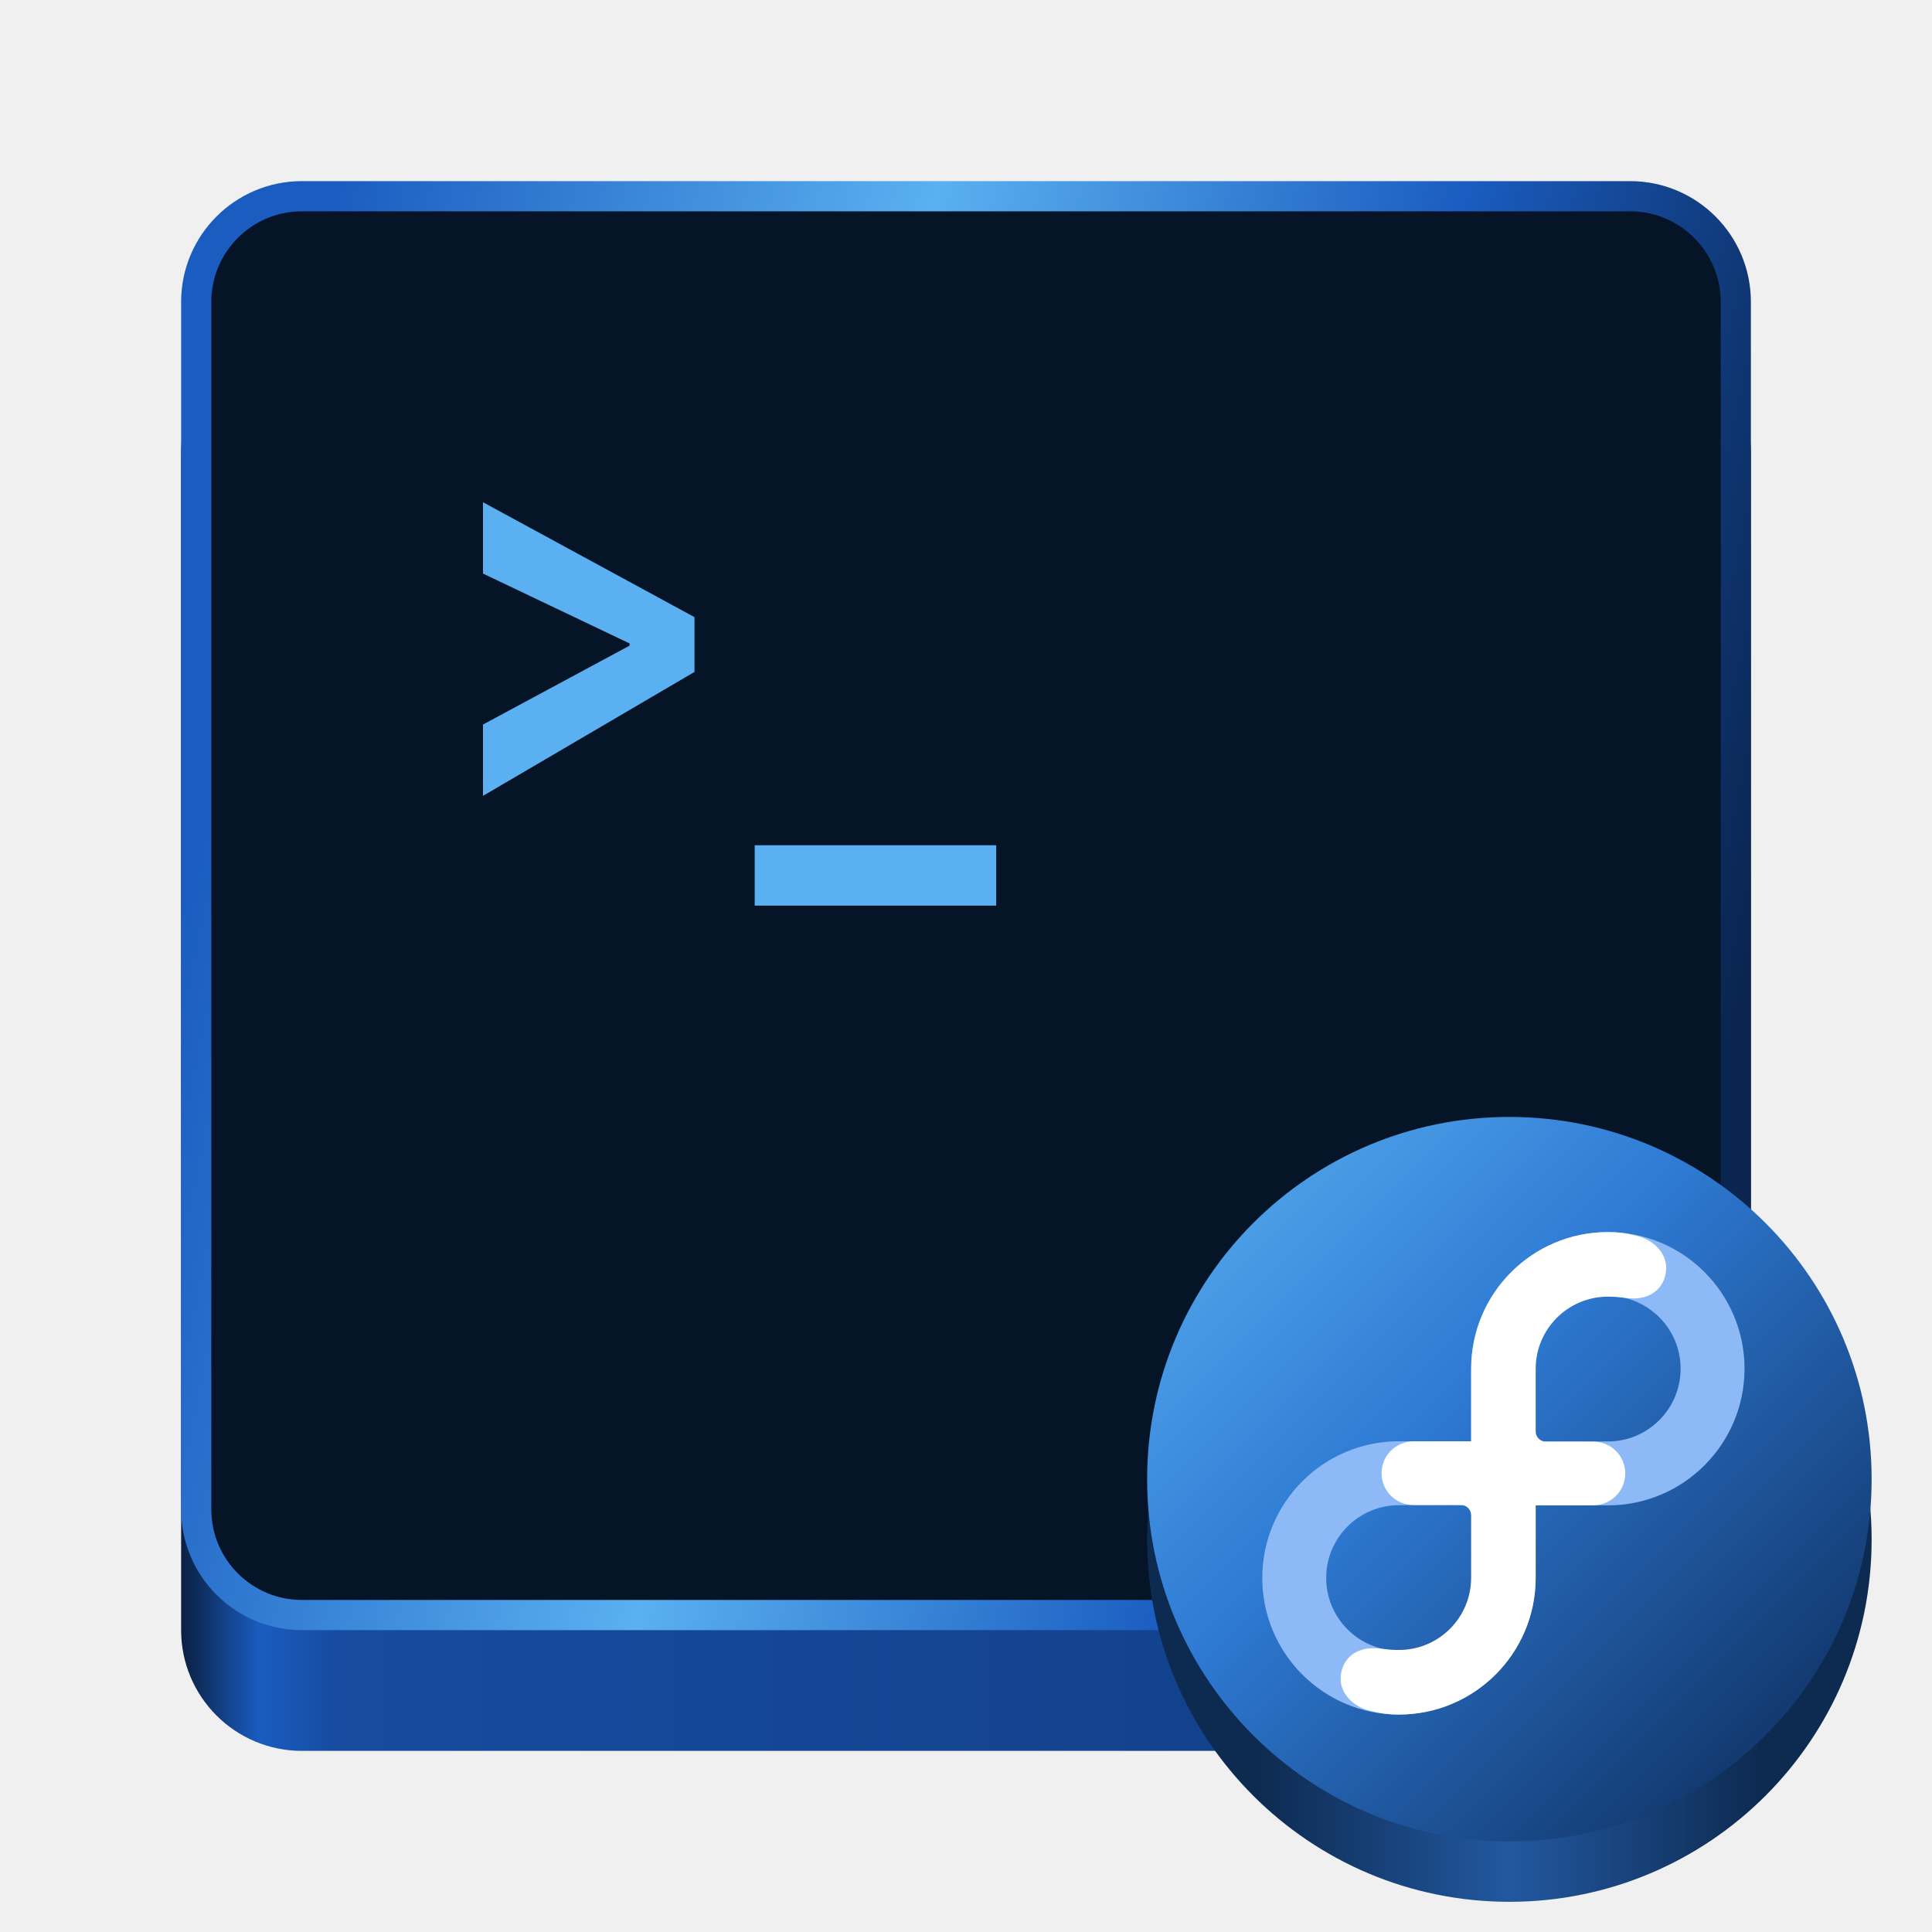
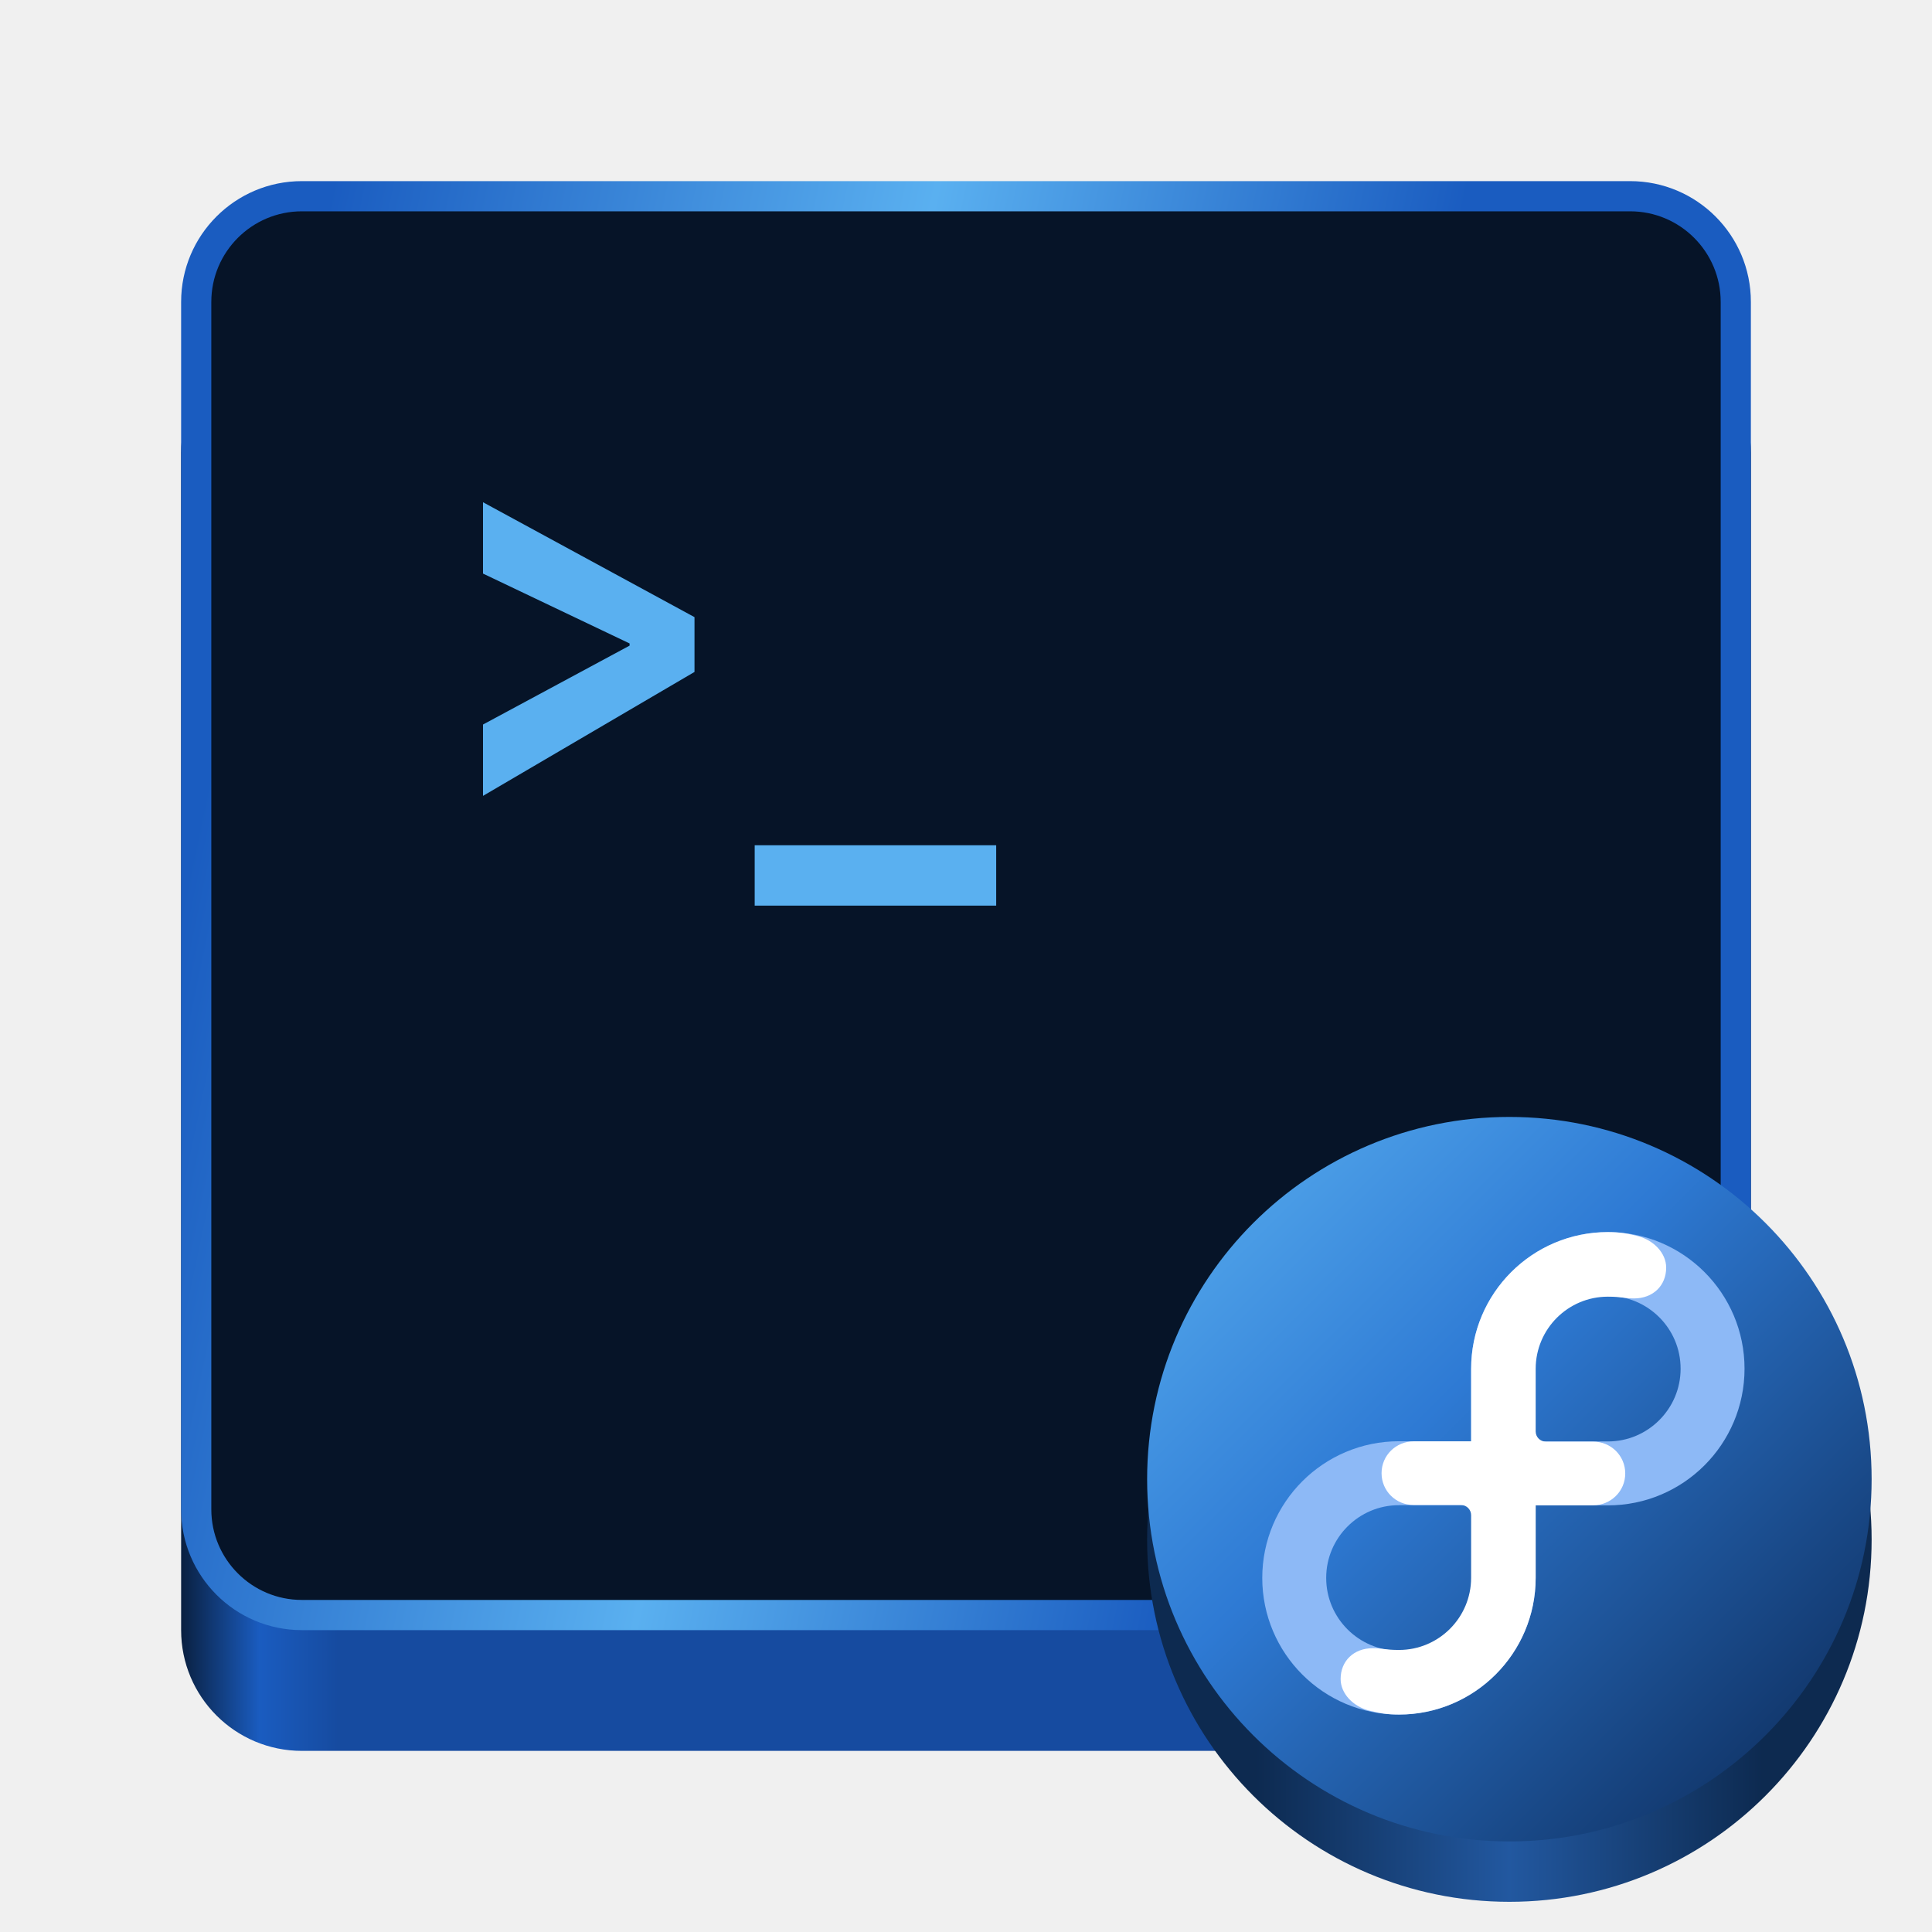
<svg xmlns="http://www.w3.org/2000/svg" xmlns:xlink="http://www.w3.org/1999/xlink" height="128px" viewBox="0 0 128 128" width="128px">
  <defs>
    <linearGradient id="a" gradientUnits="userSpaceOnUse" x1="12" x2="116" y1="64" y2="64">
      <stop offset="0" stop-color="#0a2040" />
      <stop offset="0.05" stop-color="#1a5cc0" />
      <stop offset="0.1" stop-color="#164ba0" />
-       <stop offset="0.9" stop-color="#123e84" />
+       <stop offset="0.9" stop-color="#164ba0" />
      <stop offset="0.95" stop-color="#1a5cc0" />
      <stop offset="1" stop-color="#0a2040" />
    </linearGradient>
    <linearGradient id="b" gradientUnits="userSpaceOnUse" x1="12" x2="112.041" y1="60" y2="80.988">
      <stop offset="0" stop-color="#1a5cc0" />
      <stop offset="0.384" stop-color="#5ab0f0" />
      <stop offset="0.721" stop-color="#1a5cc0" />
-       <stop offset="1" stop-color="#0a2550" />
+       <stop offset="1" stop-color="#1a5cc0" />
    </linearGradient>
    <linearGradient id="fedgrad" gradientUnits="userSpaceOnUse" x1="76" y1="74" x2="124" y2="122">
      <stop offset="0" stop-color="#5ab0f0" />
      <stop offset="0.4" stop-color="#2e7ad4" />
      <stop offset="1" stop-color="#0a2550" />
    </linearGradient>
    <linearGradient id="shadowgrad" gradientUnits="userSpaceOnUse" x1="76" y1="102" x2="124" y2="102">
      <stop offset="0" stop-color="#0d2a50" />
      <stop offset="0.15" stop-color="#0d2a50" />
      <stop offset="0.5" stop-color="#2258a0" />
      <stop offset="0.85" stop-color="#0d2a50" />
      <stop offset="1" stop-color="#0d2a50" />
    </linearGradient>
  </defs>
  <path d="m 20 22 h 88 c 4.418 0 8 3.582 8 8 v 78 c 0 4.418 -3.582 8 -8 8 h -88 c -4.418 0 -8 -3.582 -8 -8 v -78 c 0 -4.418 3.582 -8 8 -8 z m 0 0" fill="url(#a)" />
  <path d="m 20 12 h 88 c 4.418 0 8 3.582 8 8 v 80 c 0 4.418 -3.582 8 -8 8 h -88 c -4.418 0 -8 -3.582 -8 -8 v -80 c 0 -4.418 3.582 -8 8 -8 z m 0 0" fill="url(#b)" />
  <path d="m 20 14 h 88 c 3.312 0 6 2.688 6 6 v 80 c 0 3.312 -2.688 6 -6 6 h -88 c -3.312 0 -6 -2.688 -6 -6 v -80 c 0 -3.312 2.688 -6 6 -6 z m 0 0" fill="#061428" />
  <path d="m 46.012 40.887 l -14.012 -7.613 v 4.727 l 9.711 4.629 v 0.145 l -9.711 5.227 v 4.727 l 14.012 -8.211 z m 0 0" fill="#5ab0f0" />
  <path d="m 50 56 v 4 h 16 v -4 z m 0 0" fill="#5ab0f0" />
  <circle cx="100" cy="102" r="24" fill="url(#shadowgrad)" />
  <circle cx="100" cy="98" r="24" fill="url(#fedgrad)" />
  <g transform="translate(81.5,77) scale(0.145)">
    <defs>
      <path id="fin" d="M 77.126,142.098 C 77.126,142.098 124.971,142.098 124.971,142.098 C 124.971,142.098 124.971,189.942 124.971,189.942 C 124.971,216.353 103.537,237.787 77.126,237.787 C 50.716,237.787 29.282,216.353 29.282,189.942 C 29.282,163.532 50.716,142.098 77.126,142.098 z" />
      <path id="ffree" d="M 139.607,127.529 L 139.607,189.875 C 139.607,224.379 111.632,252.355 77.127,252.355 C 71.892,252.355 68.17,251.764 63.324,250.498 C 56.258,248.649 50.484,242.855 50.482,236.117 C 50.482,227.971 56.394,222.047 65.232,222.047 C 69.438,222.047 70.965,222.854 77.127,222.854 C 95.318,222.854 110.074,208.119 110.106,189.928 L 110.106,161.271 C 110.106,158.703 108.02,156.623 105.448,156.623 L 83.782,156.618 C 75.71,156.618 69.188,150.18 69.188,142.086 C 69.184,133.941 75.777,127.529 83.937,127.529" />
    </defs>
    <use xlink:href="#fin" fill="none" stroke="#8db9f6" stroke-width="29.21" />
    <use transform="matrix(-1,0,0,-1,249.7115,284.2882)" xlink:href="#fin" fill="none" stroke="#8db9f6" stroke-width="29.21" />
    <use xlink:href="#ffree" fill="#ffffff" />
    <use transform="matrix(-1,0,0,-1,249.7115,284.2882)" xlink:href="#ffree" fill="#ffffff" />
  </g>
</svg>
